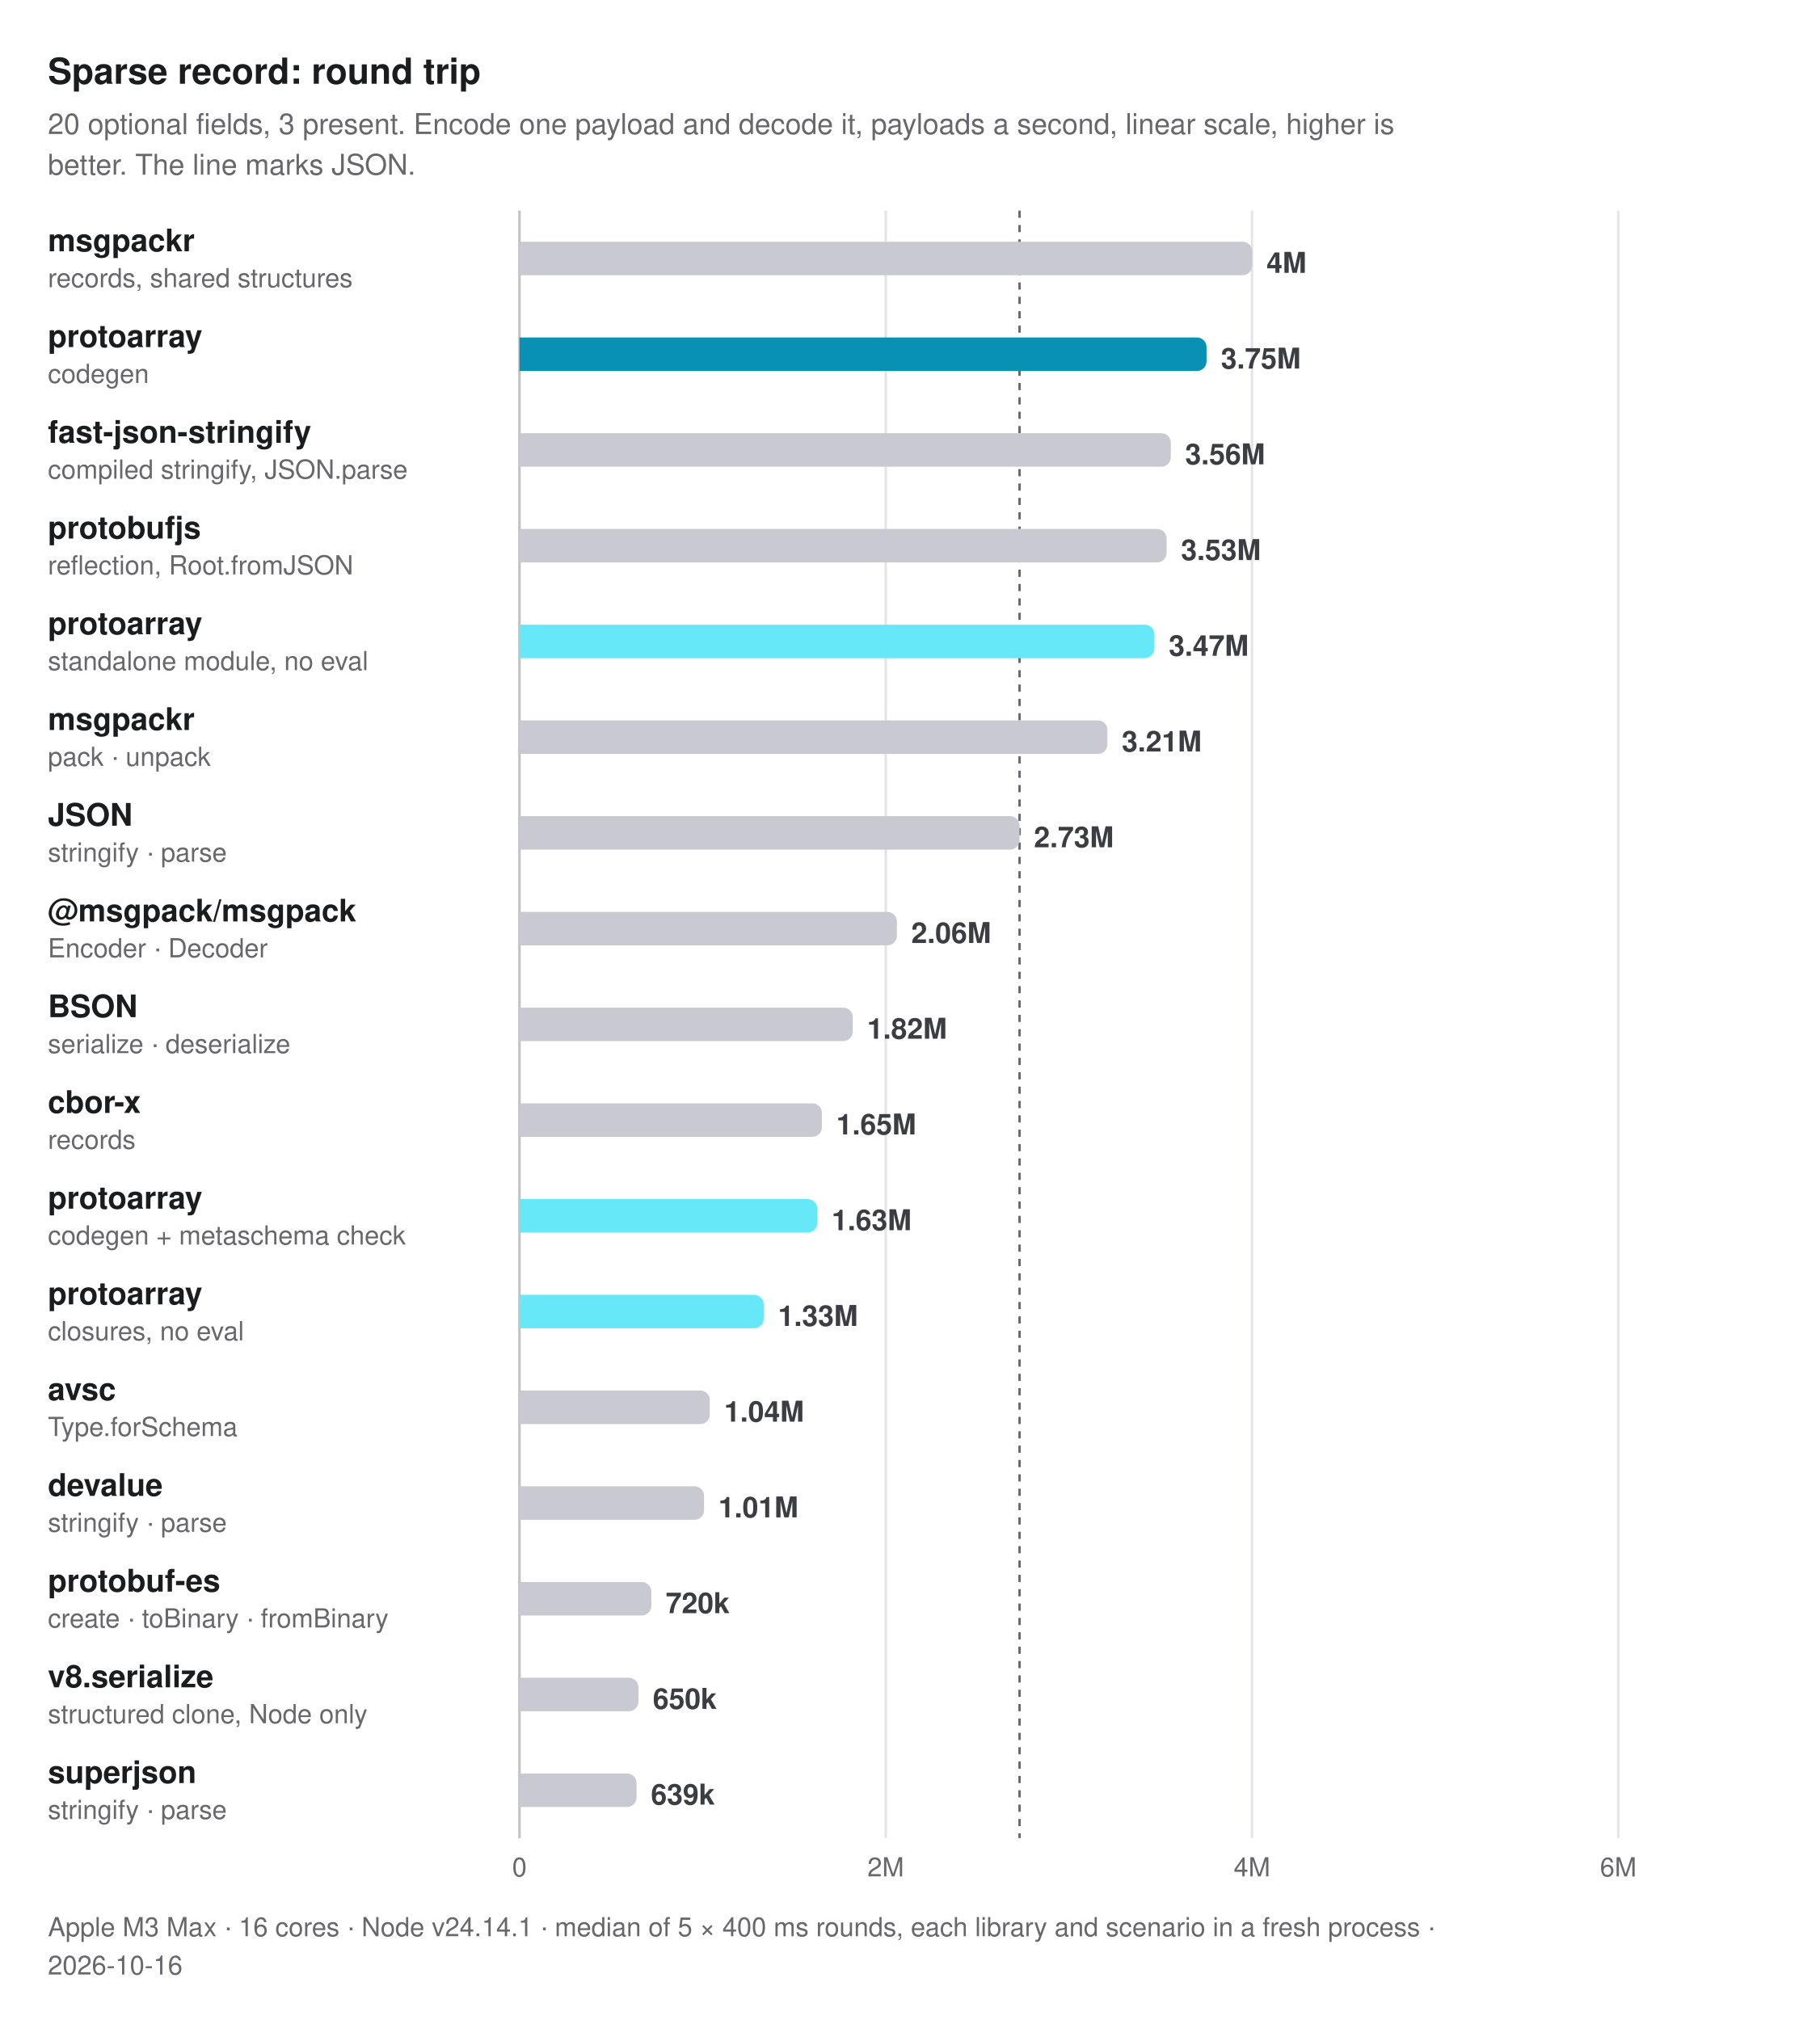
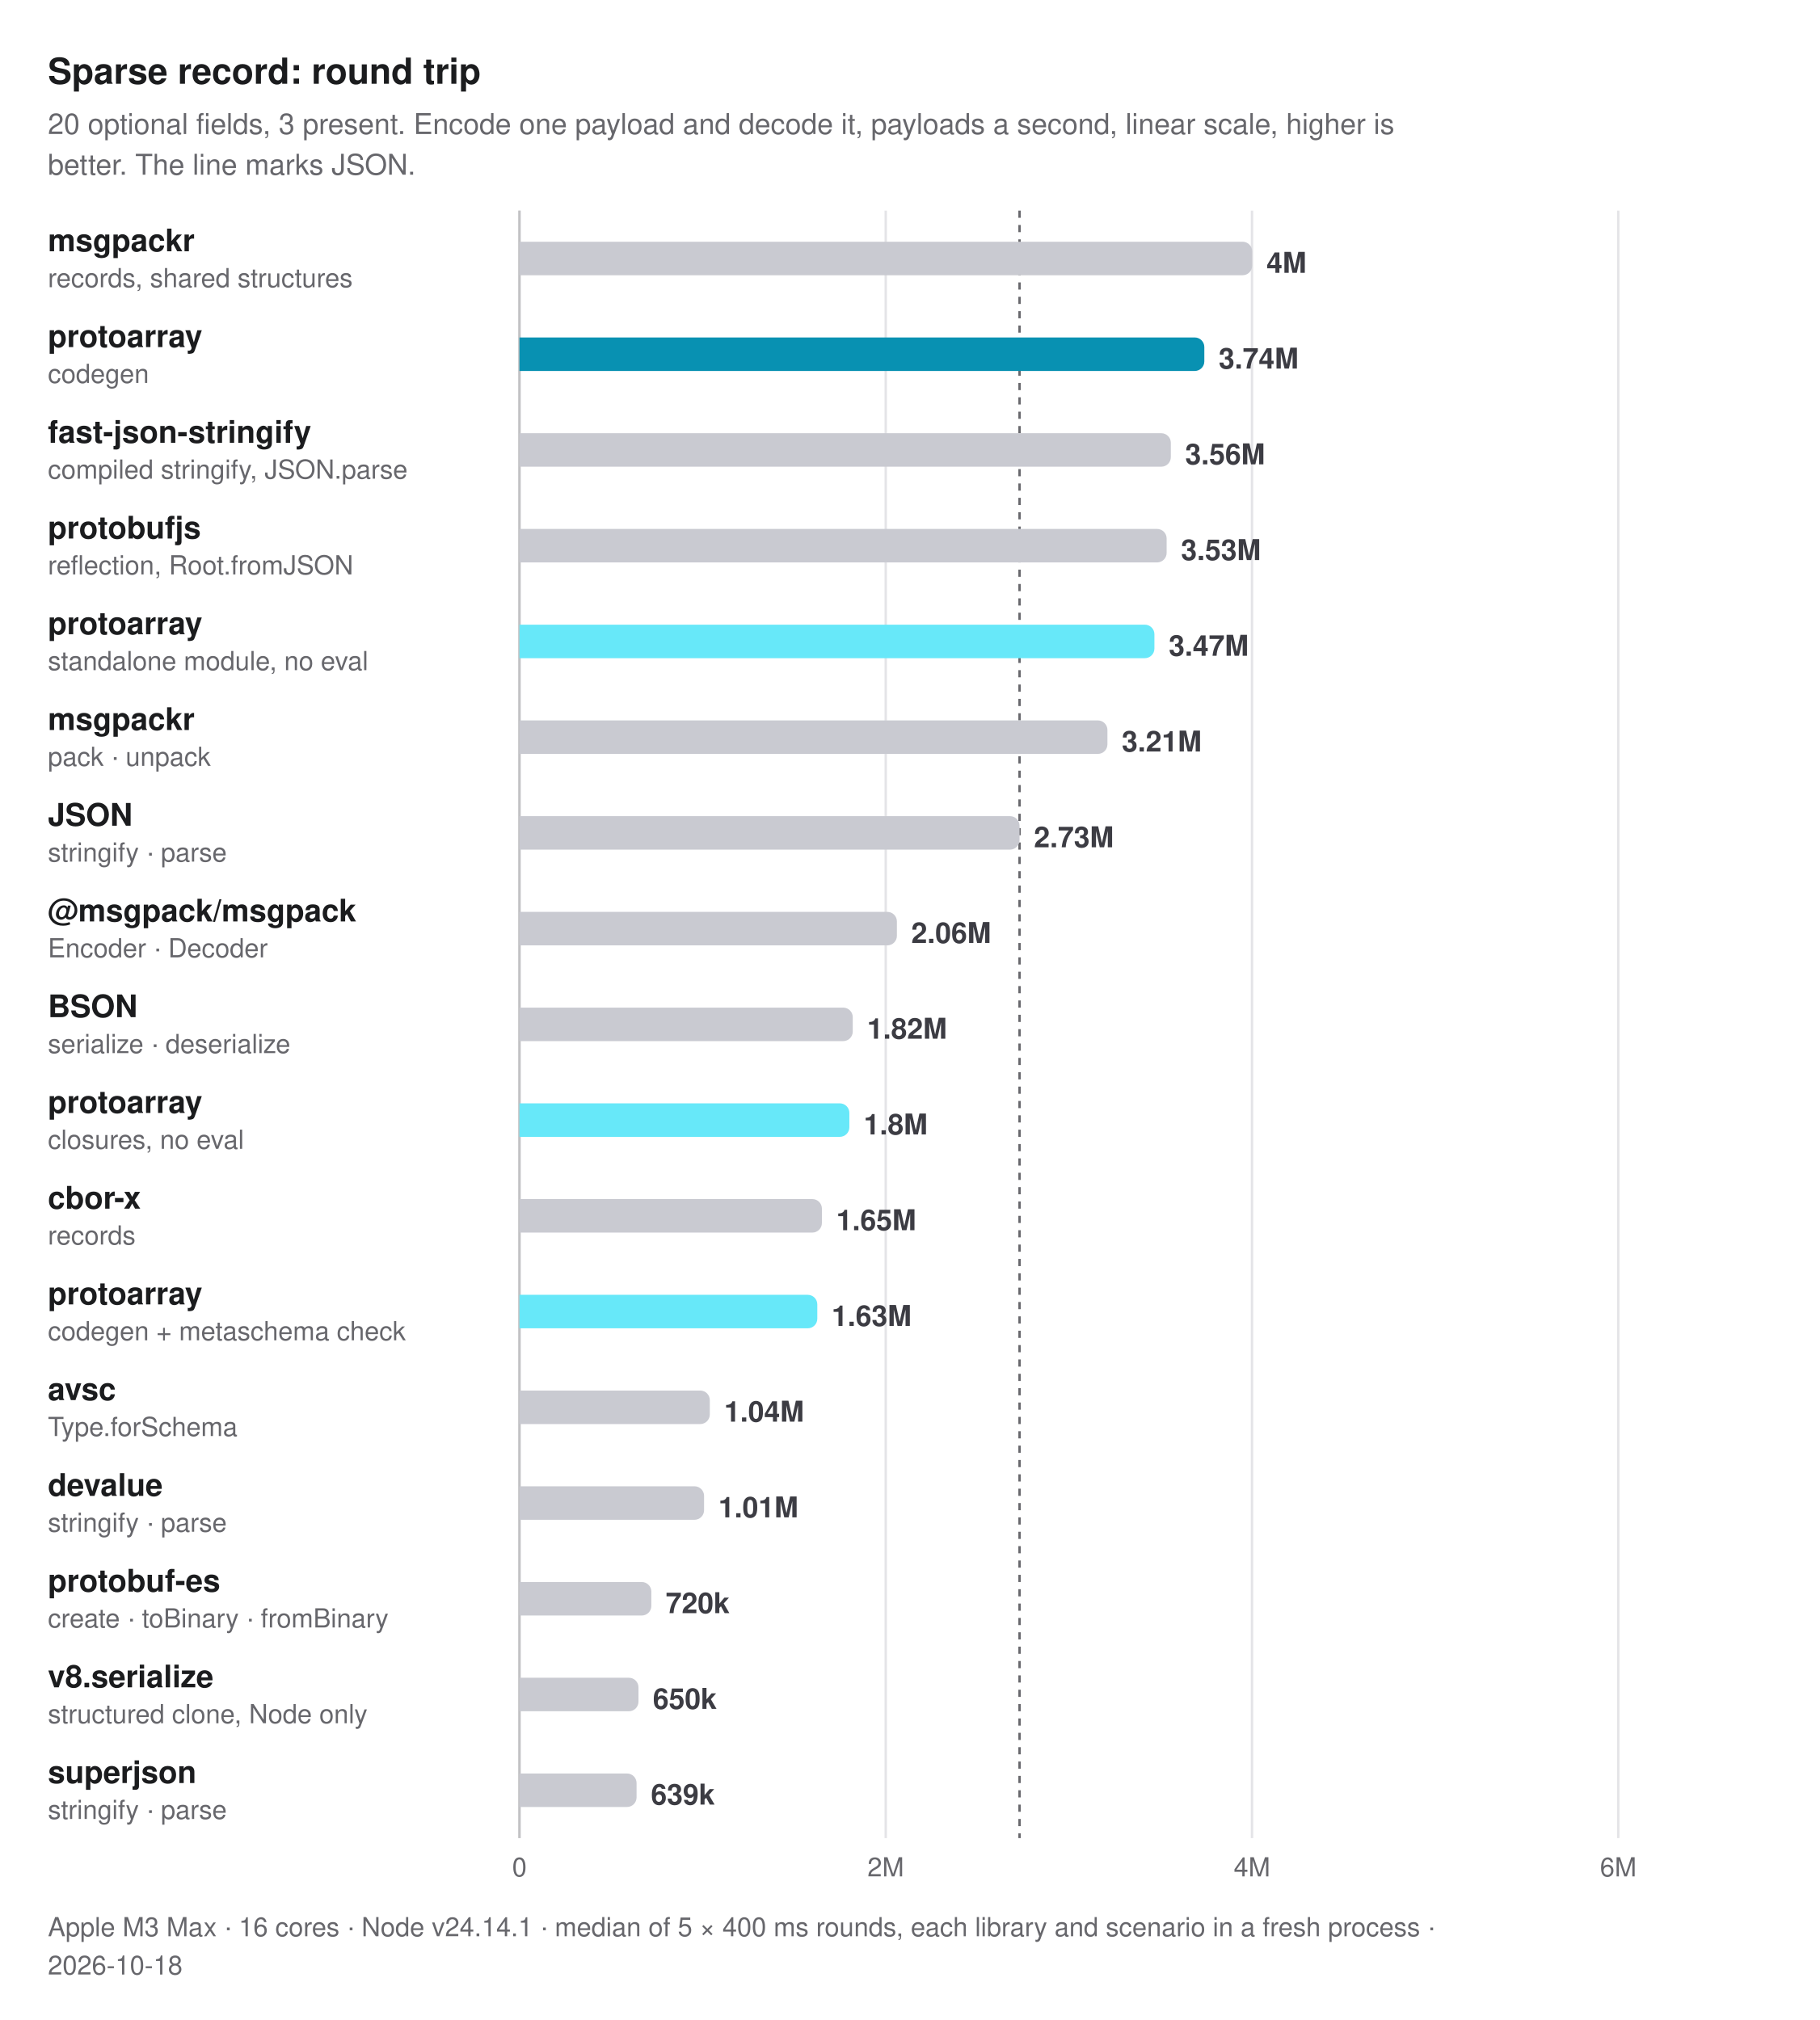
<svg xmlns="http://www.w3.org/2000/svg" width="760" height="844" viewBox="0 0 760 844" role="img" aria-label="Sparse record: round trip. 20 optional fields, 3 present. Encode one payload and decode it, payloads a second, linear scale, higher is better. The line marks JSON.">
  <style>
  text { font-family: -apple-system, BlinkMacSystemFont, "Segoe UI", Helvetica, Arial, sans-serif; }
  .title { font-size: 15px; font-weight: 700; fill: #1b1c1e; }
  .subtitle, .caption { font-size: 12px; fill: #67676c; }
  .caption { font-size: 11px; }
  .group { font-size: 11px; font-weight: 600; letter-spacing: 0.06em; fill: #67676c; }
  .label { font-size: 13px; font-weight: 600; fill: #1b1c1e; }
  .label.primary, .label.secondary { font-weight: 700; }
  .sublabel { font-size: 11px; fill: #67676c; }
  .value { font-size: 12px; font-weight: 600; fill: #3c3c43; font-variant-numeric: tabular-nums; }
  .value.small { font-size: 10px; }
  .legend { font-size: 11px; fill: #3c3c43; }
  .tick { font-size: 11px; fill: #67676c; font-variant-numeric: tabular-nums; }
  .grid { stroke: #e4e4e7; stroke-width: 1; }
  .axis { stroke: #c2c2c4; stroke-width: 1; }
  .ref { stroke: #67676c; stroke-width: 1; stroke-dasharray: 3 3; }
  .bar { fill: #c9cad1; }
  .bar.primary { fill: #0891b2; }
  .bar.secondary { fill: #67e8f9; }
  @media (prefers-color-scheme: dark) {
    .title, .label { fill: #dfdfd6; }
    .subtitle, .caption, .group, .sublabel, .tick { fill: #98989f; }
    .value, .legend { fill: #c2c2c4; }
    .grid { stroke: #2e2e32; }
    .axis { stroke: #48484c; }
    .ref { stroke: #98989f; }
    .bar { fill: #4a4b53; }
    .bar.primary { fill: #22d3ee; }
    .bar.secondary { fill: #0e7490; }
  }
</style>
  <text class="title" x="20" y="35">Sparse record: round trip</text>
  <text class="subtitle" x="20" y="56">20 optional fields, 3 present. Encode one payload and decode it, payloads a second, linear scale, higher is</text>
  <text class="subtitle" x="20" y="73">better. The line marks JSON.</text>
  <line class="grid" x1="217" y1="88" x2="217" y2="768" />
  <text class="tick" x="217" y="784" text-anchor="middle">0</text>
  <line class="grid" x1="370" y1="88" x2="370" y2="768" />
  <text class="tick" x="370" y="784" text-anchor="middle">2M</text>
  <line class="grid" x1="523" y1="88" x2="523" y2="768" />
  <text class="tick" x="523" y="784" text-anchor="middle">4M</text>
  <line class="grid" x1="676" y1="88" x2="676" y2="768" />
  <text class="tick" x="676" y="784" text-anchor="middle">6M</text>
  <line class="axis" x1="217" y1="88" x2="217" y2="768" />
  <line class="ref" x1="425.898" y1="88" x2="425.898" y2="768" />
  <g>
    <text class="label" x="20" y="105">msgpackr</text>
    <text class="sublabel" x="20" y="120">records, shared structures</text>
    <path class="bar" d="M217,101H519.073A4,4 0 0 1 523.073,105V111A4,4 0 0 1 519.073,115H217Z" />
    <text class="value" x="529.073" y="114">4M</text>
  </g>
  <g>
    <text class="label primary" x="20" y="145">protoarray</text>
    <text class="sublabel" x="20" y="160">codegen</text>
-     <path class="bar primary" d="M217,141H500.011A4,4 0 0 1 504.011,145V151A4,4 0 0 1 500.011,155H217Z" />
-     <text class="value" x="510.011" y="154">3.75M</text>
+     <path class="bar primary" d="M217,141H499.088A4,4 0 0 1 503.088,145V151A4,4 0 0 1 499.088,155H217Z" />
+     <text class="value" x="509.088" y="154">3.74M</text>
  </g>
  <g>
    <text class="label" x="20" y="185">fast-json-stringify</text>
    <text class="sublabel" x="20" y="200">compiled stringify, JSON.parse</text>
    <path class="bar" d="M217,181H485.095A4,4 0 0 1 489.095,185V191A4,4 0 0 1 485.095,195H217Z" />
    <text class="value" x="495.095" y="194">3.56M</text>
  </g>
  <g>
    <text class="label" x="20" y="225">protobufjs</text>
    <text class="sublabel" x="20" y="240">reflection, Root.fromJSON</text>
    <path class="bar" d="M217,221H483.344A4,4 0 0 1 487.344,225V231A4,4 0 0 1 483.344,235H217Z" />
    <text class="value" x="493.344" y="234">3.53M</text>
  </g>
  <g>
    <text class="label secondary" x="20" y="265">protoarray</text>
    <text class="sublabel" x="20" y="280">standalone module, no eval</text>
    <path class="bar secondary" d="M217,261H478.235A4,4 0 0 1 482.235,265V271A4,4 0 0 1 478.235,275H217Z" />
    <text class="value" x="488.235" y="274">3.47M</text>
  </g>
  <g>
    <text class="label" x="20" y="305">msgpackr</text>
    <text class="sublabel" x="20" y="320">pack · unpack</text>
    <path class="bar" d="M217,301H458.609A4,4 0 0 1 462.609,305V311A4,4 0 0 1 458.609,315H217Z" />
    <text class="value" x="468.609" y="314">3.21M</text>
  </g>
  <g>
    <text class="label" x="20" y="345">JSON</text>
    <text class="sublabel" x="20" y="360">stringify · parse</text>
    <path class="bar" d="M217,341H421.898A4,4 0 0 1 425.898,345V351A4,4 0 0 1 421.898,355H217Z" />
    <text class="value" x="431.898" y="354">2.73M</text>
  </g>
  <g>
    <text class="label" x="20" y="385">@msgpack/msgpack</text>
    <text class="sublabel" x="20" y="400">Encoder · Decoder</text>
    <path class="bar" d="M217,381H370.668A4,4 0 0 1 374.668,385V391A4,4 0 0 1 370.668,395H217Z" />
    <text class="value" x="380.668" y="394">2.06M</text>
  </g>
  <g>
    <text class="label" x="20" y="425">BSON</text>
    <text class="sublabel" x="20" y="440">serialize · deserialize</text>
    <path class="bar" d="M217,421H352.226A4,4 0 0 1 356.226,425V431A4,4 0 0 1 352.226,435H217Z" />
    <text class="value" x="362.226" y="434">1.82M</text>
  </g>
  <g>
-     <text class="label" x="20" y="465">cbor-x</text>
-     <text class="sublabel" x="20" y="480">records</text>
-     <path class="bar" d="M217,461H339.342A4,4 0 0 1 343.342,465V471A4,4 0 0 1 339.342,475H217Z" />
-     <text class="value" x="349.342" y="474">1.65M</text>
+     <text class="label secondary" x="20" y="465">protoarray</text>
+     <text class="sublabel" x="20" y="480">closures, no eval</text>
+     <path class="bar secondary" d="M217,461H350.81A4,4 0 0 1 354.81,465V471A4,4 0 0 1 350.81,475H217Z" />
+     <text class="value" x="360.81" y="474">1.8M</text>
  </g>
  <g>
-     <text class="label secondary" x="20" y="505">protoarray</text>
-     <text class="sublabel" x="20" y="520">codegen + metaschema check</text>
-     <path class="bar secondary" d="M217,501H337.411A4,4 0 0 1 341.411,505V511A4,4 0 0 1 337.411,515H217Z" />
-     <text class="value" x="347.411" y="514">1.63M</text>
+     <text class="label" x="20" y="505">cbor-x</text>
+     <text class="sublabel" x="20" y="520">records</text>
+     <path class="bar" d="M217,501H339.342A4,4 0 0 1 343.342,505V511A4,4 0 0 1 339.342,515H217Z" />
+     <text class="value" x="349.342" y="514">1.65M</text>
  </g>
  <g>
    <text class="label secondary" x="20" y="545">protoarray</text>
-     <text class="sublabel" x="20" y="560">closures, no eval</text>
-     <path class="bar secondary" d="M217,541H315.016A4,4 0 0 1 319.016,545V551A4,4 0 0 1 315.016,555H217Z" />
-     <text class="value" x="325.016" y="554">1.33M</text>
+     <text class="sublabel" x="20" y="560">codegen + metaschema check</text>
+     <path class="bar secondary" d="M217,541H337.411A4,4 0 0 1 341.411,545V551A4,4 0 0 1 337.411,555H217Z" />
+     <text class="value" x="347.411" y="554">1.63M</text>
  </g>
  <g>
    <text class="label" x="20" y="585">avsc</text>
    <text class="sublabel" x="20" y="600">Type.forSchema</text>
    <path class="bar" d="M217,581H292.511A4,4 0 0 1 296.511,585V591A4,4 0 0 1 292.511,595H217Z" />
    <text class="value" x="302.511" y="594">1.04M</text>
  </g>
  <g>
    <text class="label" x="20" y="625">devalue</text>
    <text class="sublabel" x="20" y="640">stringify · parse</text>
    <path class="bar" d="M217,621H290.115A4,4 0 0 1 294.115,625V631A4,4 0 0 1 290.115,635H217Z" />
    <text class="value" x="300.115" y="634">1.01M</text>
  </g>
  <g>
    <text class="label" x="20" y="665">protobuf-es</text>
    <text class="sublabel" x="20" y="680">create · toBinary · fromBinary</text>
    <path class="bar" d="M217,661H268.087A4,4 0 0 1 272.087,665V671A4,4 0 0 1 268.087,675H217Z" />
    <text class="value" x="278.087" y="674">720k</text>
  </g>
  <g>
    <text class="label" x="20" y="705">v8.serialize</text>
    <text class="sublabel" x="20" y="720">structured clone, Node only</text>
    <path class="bar" d="M217,701H262.715A4,4 0 0 1 266.715,705V711A4,4 0 0 1 262.715,715H217Z" />
    <text class="value" x="272.715" y="714">650k</text>
  </g>
  <g>
    <text class="label" x="20" y="745">superjson</text>
    <text class="sublabel" x="20" y="760">stringify · parse</text>
    <path class="bar" d="M217,741H261.916A4,4 0 0 1 265.916,745V751A4,4 0 0 1 261.916,755H217Z" />
    <text class="value" x="271.916" y="754">639k</text>
  </g>
  <text class="caption" x="20" y="809">Apple M3 Max · 16 cores · Node v24.14.1 · median of 5 × 400 ms rounds, each library and scenario in a fresh process ·</text>
-   <text class="caption" x="20" y="825">2026-10-16</text>
+   <text class="caption" x="20" y="825">2026-10-18</text>
</svg>
